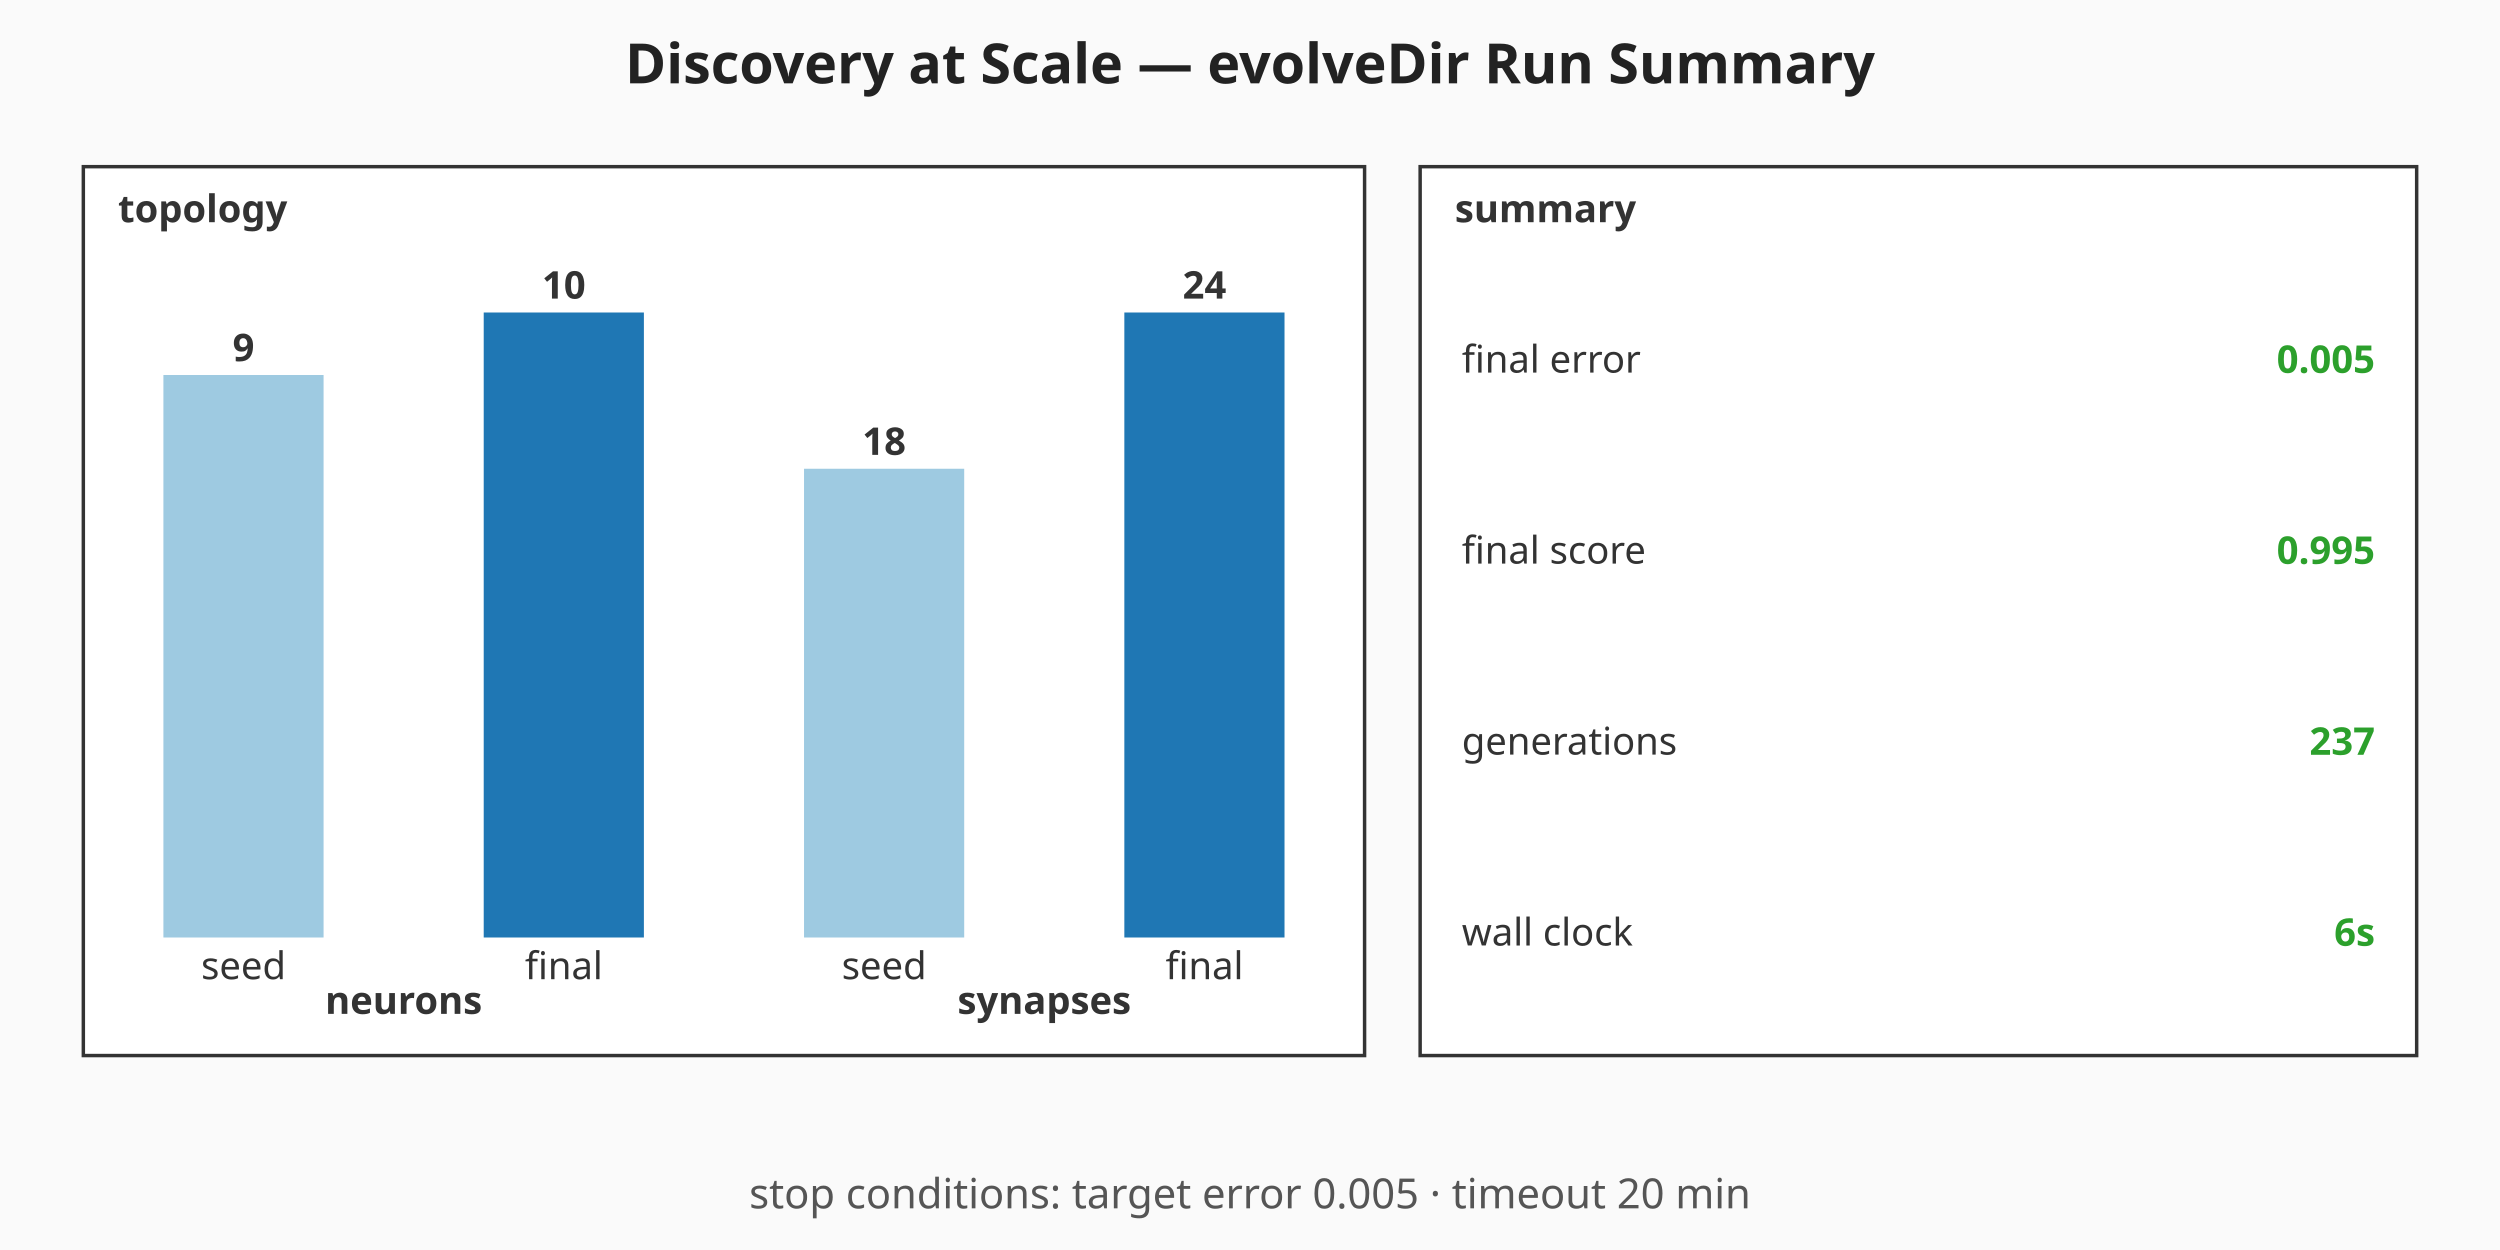
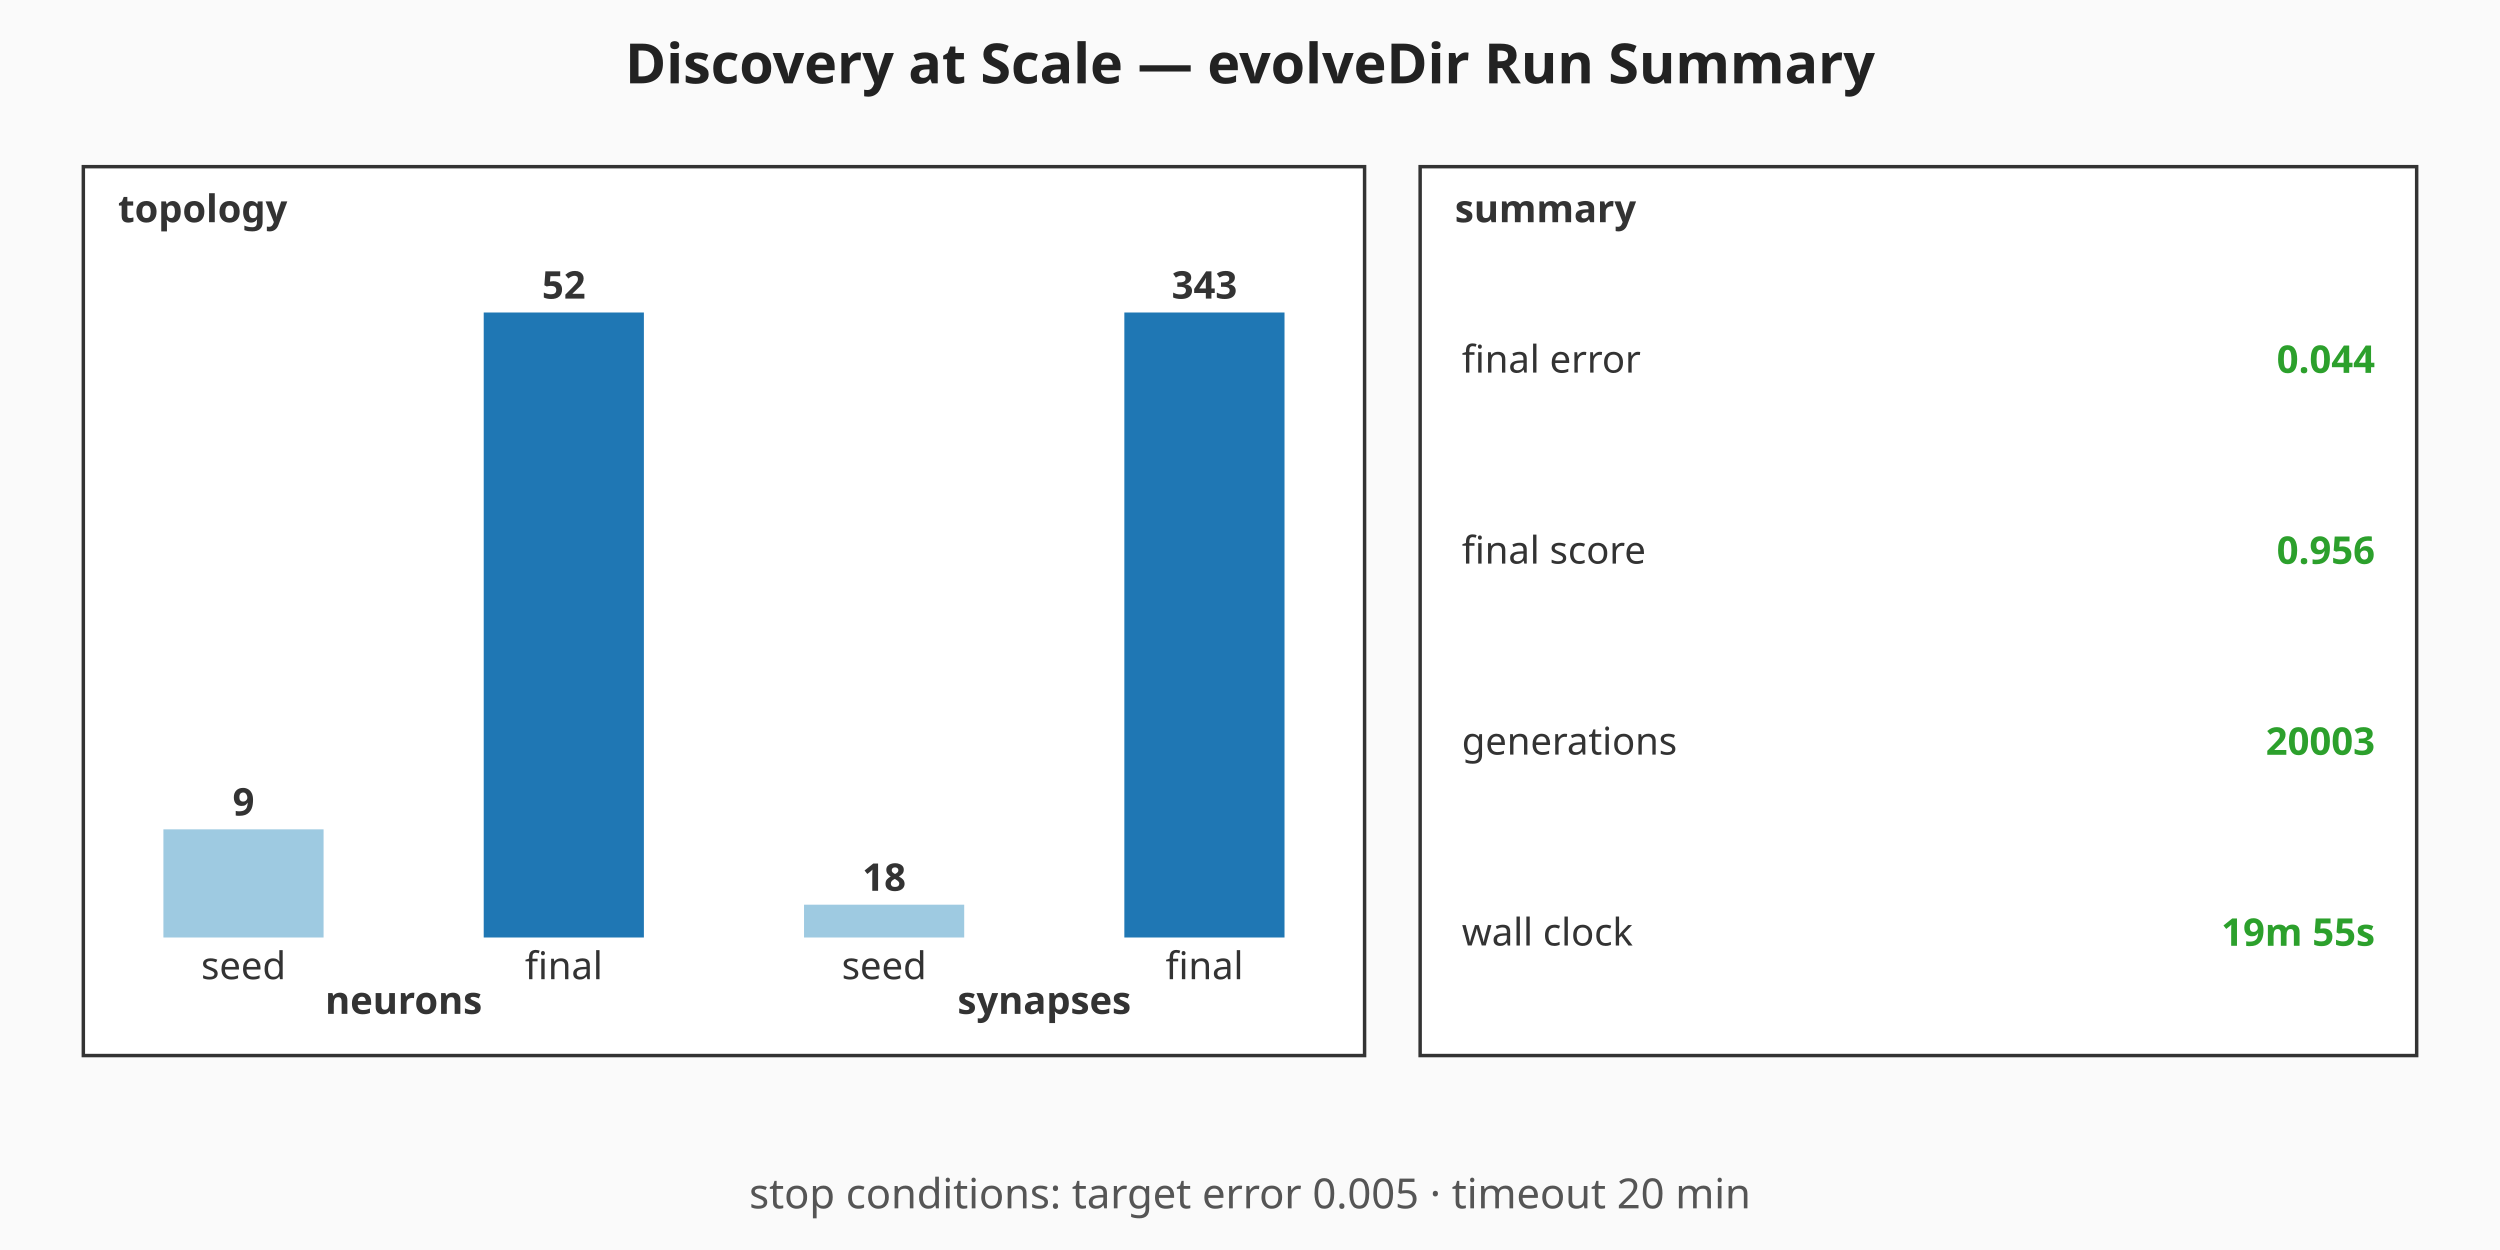
<svg xmlns="http://www.w3.org/2000/svg" viewBox="0 0 720 360" width="720" height="360" role="img" aria-label="Discovery at Scale — evolveDir Run Summary summary chart">
  <rect width="720" height="360" fill="#fafafa" />
  <text x="360" y="24" text-anchor="middle" font-family="sans-serif" font-size="16" font-weight="bold" fill="#222">Discovery at Scale — evolveDir Run Summary</text>
  <g class="topology" font-family="sans-serif" font-size="11" fill="#333">
    <rect x="24" y="48" width="369" height="256" fill="#ffffff" stroke="#333" stroke-width="1" />
    <text x="34" y="64" font-weight="bold">topology</text>
-     <rect class="topo-bar topo-bar-seed-neurons" x="47.06" y="108" width="46.13" height="162" fill="#9ecae1" />
-     <text x="70.13" y="104" text-anchor="middle" font-weight="bold">9</text>
+     <rect class="topo-bar topo-bar-seed-neurons" x="47.06" y="238.85" width="46.13" height="31.15" fill="#9ecae1" />
+     <text x="70.13" y="234.85" text-anchor="middle" font-weight="bold">9</text>
    <text x="70.13" y="282" text-anchor="middle">seed</text>
    <rect class="topo-bar topo-bar-final-neurons" x="139.31" y="90" width="46.13" height="180" fill="#1f77b4" />
-     <text x="162.38" y="86" text-anchor="middle" font-weight="bold">10</text>
+     <text x="162.38" y="86" text-anchor="middle" font-weight="bold">52</text>
    <text x="162.38" y="282" text-anchor="middle">final</text>
    <text x="116.25" y="292" text-anchor="middle" font-weight="bold">neurons</text>
-     <rect class="topo-bar topo-bar-seed-synapses" x="231.56" y="135" width="46.13" height="135" fill="#9ecae1" />
-     <text x="254.63" y="131" text-anchor="middle" font-weight="bold">18</text>
+     <rect class="topo-bar topo-bar-seed-synapses" x="231.56" y="260.55" width="46.13" height="9.45" fill="#9ecae1" />
+     <text x="254.63" y="256.55" text-anchor="middle" font-weight="bold">18</text>
    <text x="254.63" y="282" text-anchor="middle">seed</text>
    <rect class="topo-bar topo-bar-final-synapses" x="323.81" y="90" width="46.13" height="180" fill="#1f77b4" />
-     <text x="346.88" y="86" text-anchor="middle" font-weight="bold">24</text>
+     <text x="346.88" y="86" text-anchor="middle" font-weight="bold">343</text>
    <text x="346.88" y="282" text-anchor="middle">final</text>
    <text x="300.75" y="292" text-anchor="middle" font-weight="bold">synapses</text>
  </g>
  <g class="callouts" font-family="sans-serif" font-size="11" fill="#333">
    <rect x="409" y="48" width="287" height="256" fill="#ffffff" stroke="#333" stroke-width="1" />
    <text x="419" y="64" font-weight="bold">summary</text>
    <text class="callout-label" x="421" y="103.5" dominant-baseline="middle">final error</text>
-     <text class="callout-value" x="684" y="103.5" text-anchor="end" dominant-baseline="middle" font-weight="bold" fill="#2ca02c">0.005</text>
+     <text class="callout-value" x="684" y="103.5" text-anchor="end" dominant-baseline="middle" font-weight="bold" fill="#2ca02c">0.044</text>
    <text class="callout-label" x="421" y="158.5" dominant-baseline="middle">final score</text>
-     <text class="callout-value" x="684" y="158.5" text-anchor="end" dominant-baseline="middle" font-weight="bold" fill="#2ca02c">0.995</text>
+     <text class="callout-value" x="684" y="158.5" text-anchor="end" dominant-baseline="middle" font-weight="bold" fill="#2ca02c">0.956</text>
    <text class="callout-label" x="421" y="213.5" dominant-baseline="middle">generations</text>
-     <text class="callout-value" x="684" y="213.5" text-anchor="end" dominant-baseline="middle" font-weight="bold" fill="#2ca02c">237</text>
+     <text class="callout-value" x="684" y="213.5" text-anchor="end" dominant-baseline="middle" font-weight="bold" fill="#2ca02c">20003</text>
    <text class="callout-label" x="421" y="268.5" dominant-baseline="middle">wall clock</text>
-     <text class="callout-value" x="684" y="268.5" text-anchor="end" dominant-baseline="middle" font-weight="bold" fill="#2ca02c">6s</text>
+     <text class="callout-value" x="684" y="268.5" text-anchor="end" dominant-baseline="middle" font-weight="bold" fill="#2ca02c">19m 55s</text>
  </g>
  <g class="caption" font-family="sans-serif" font-size="12" fill="#555">
    <text x="360" y="348" text-anchor="middle">stop conditions: target error 0.005 · timeout 20 min</text>
  </g>
</svg>
